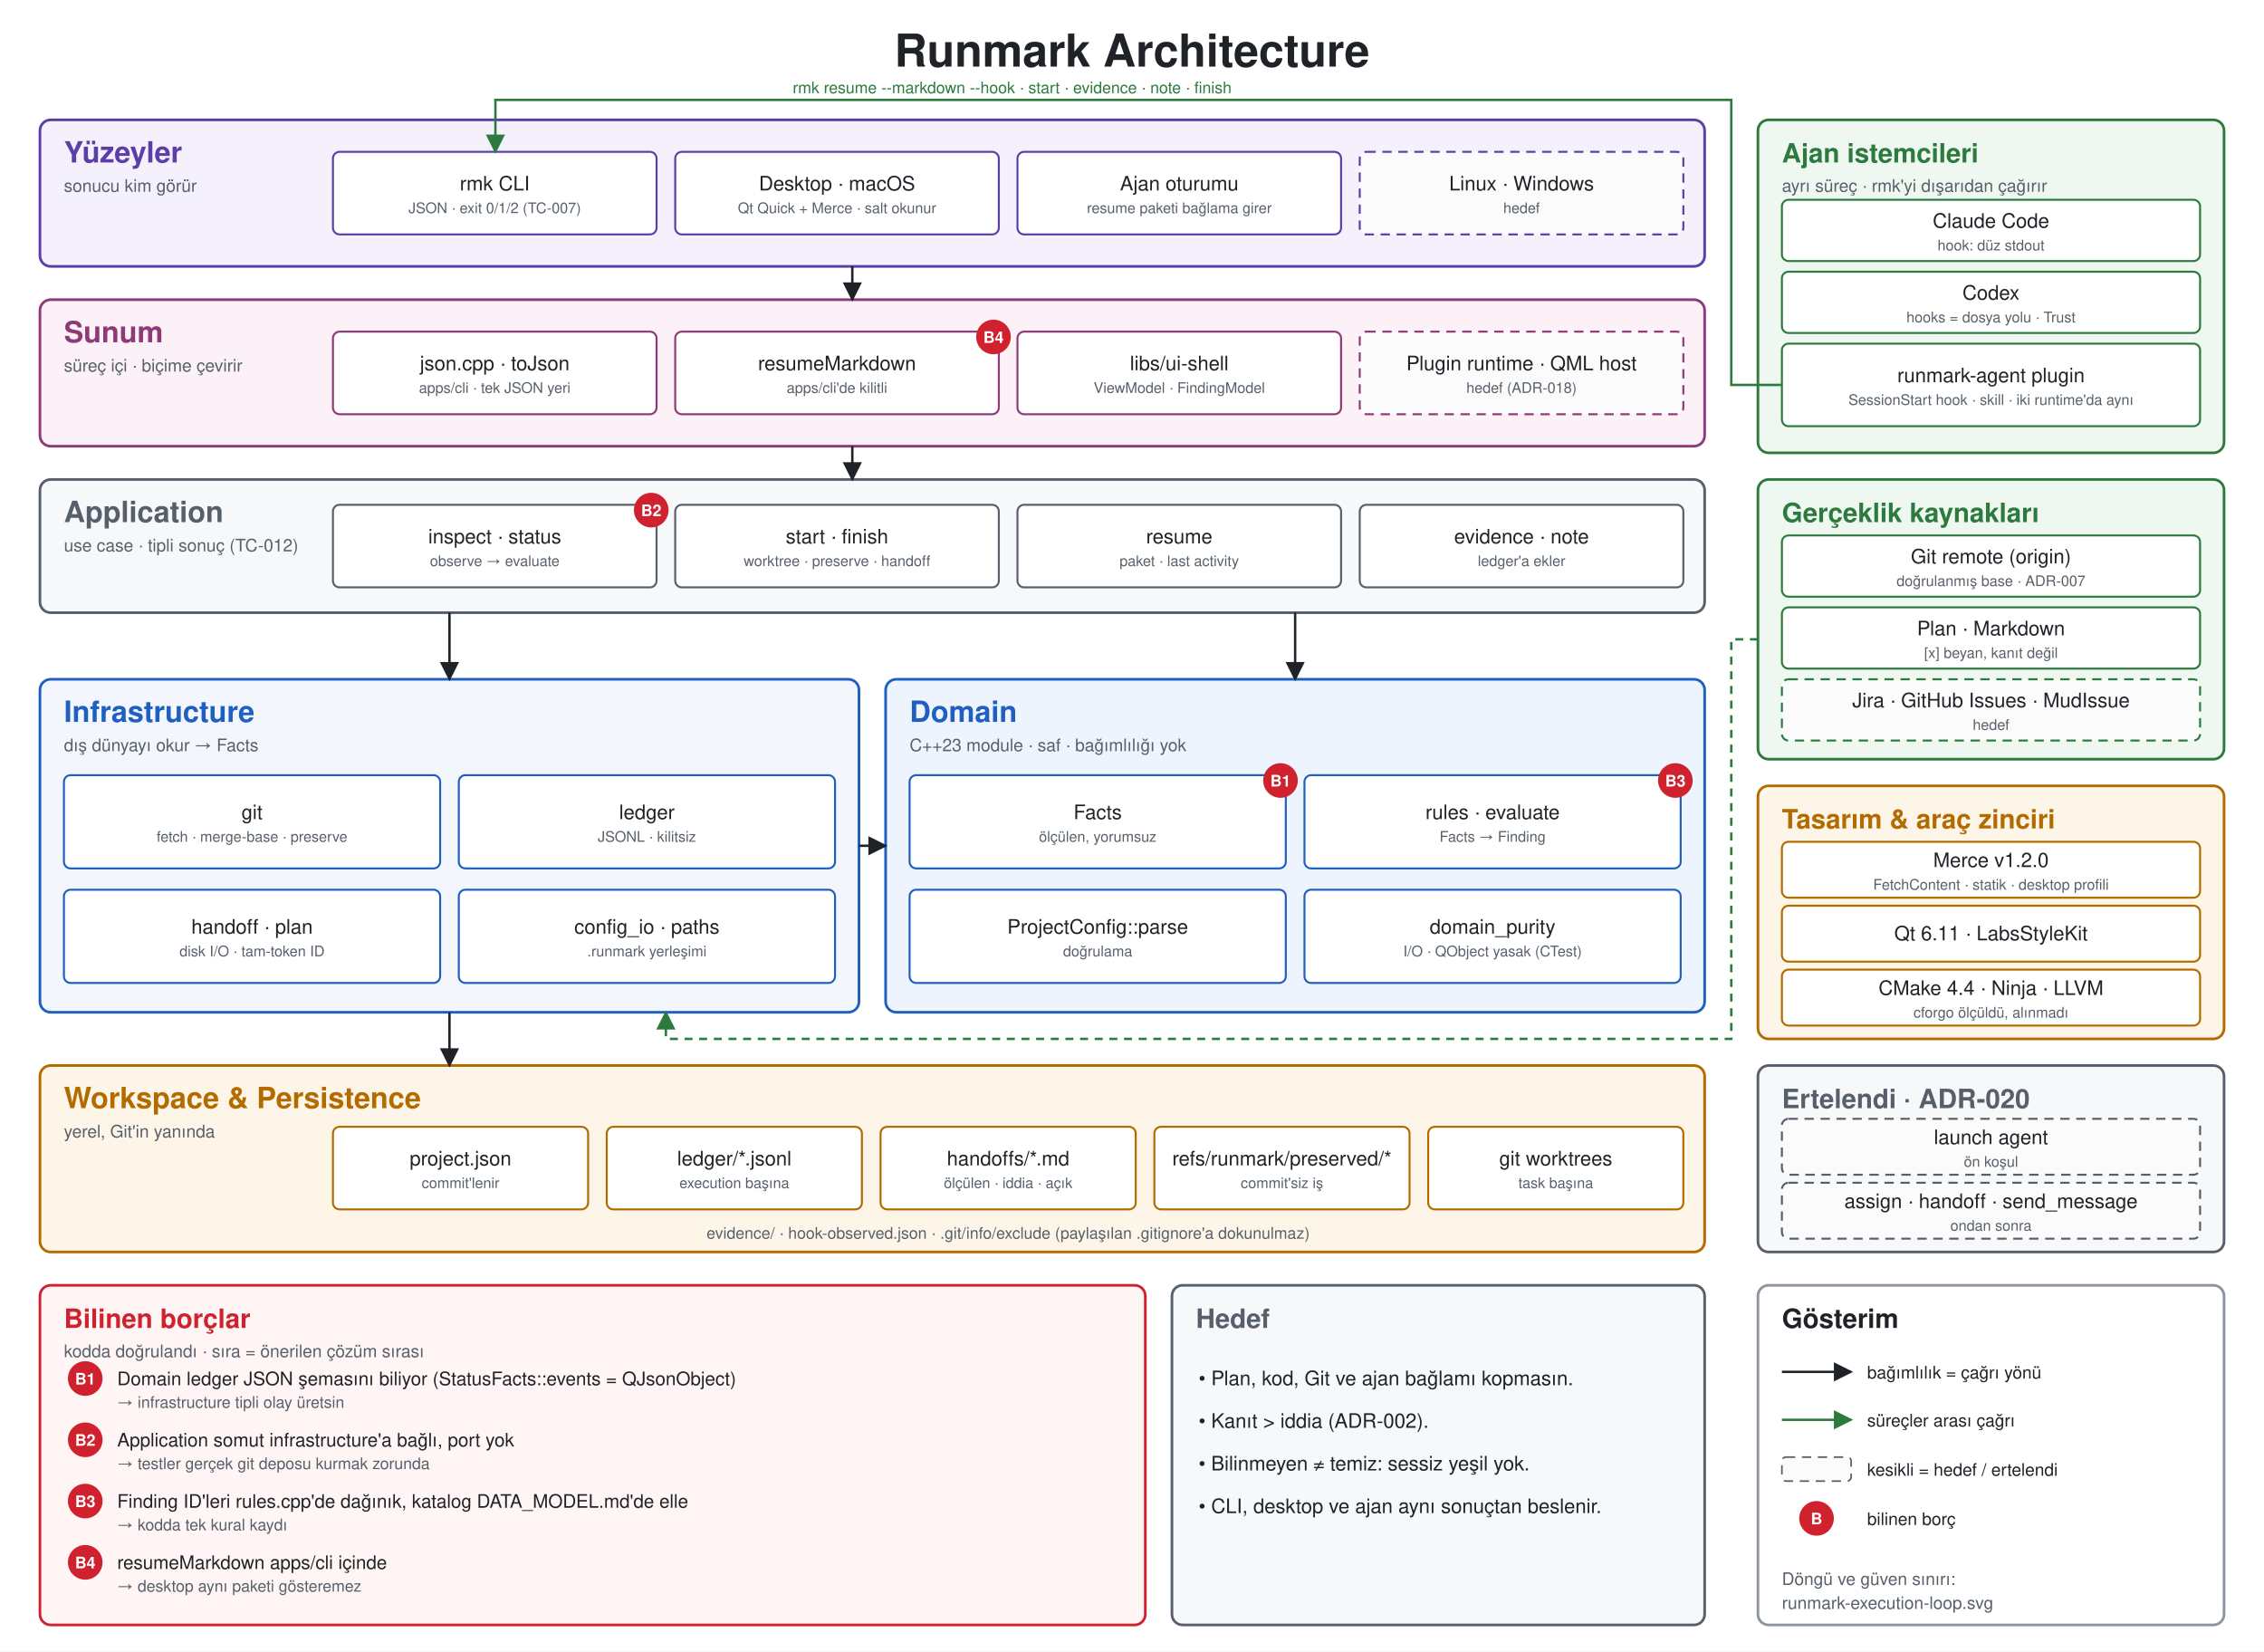
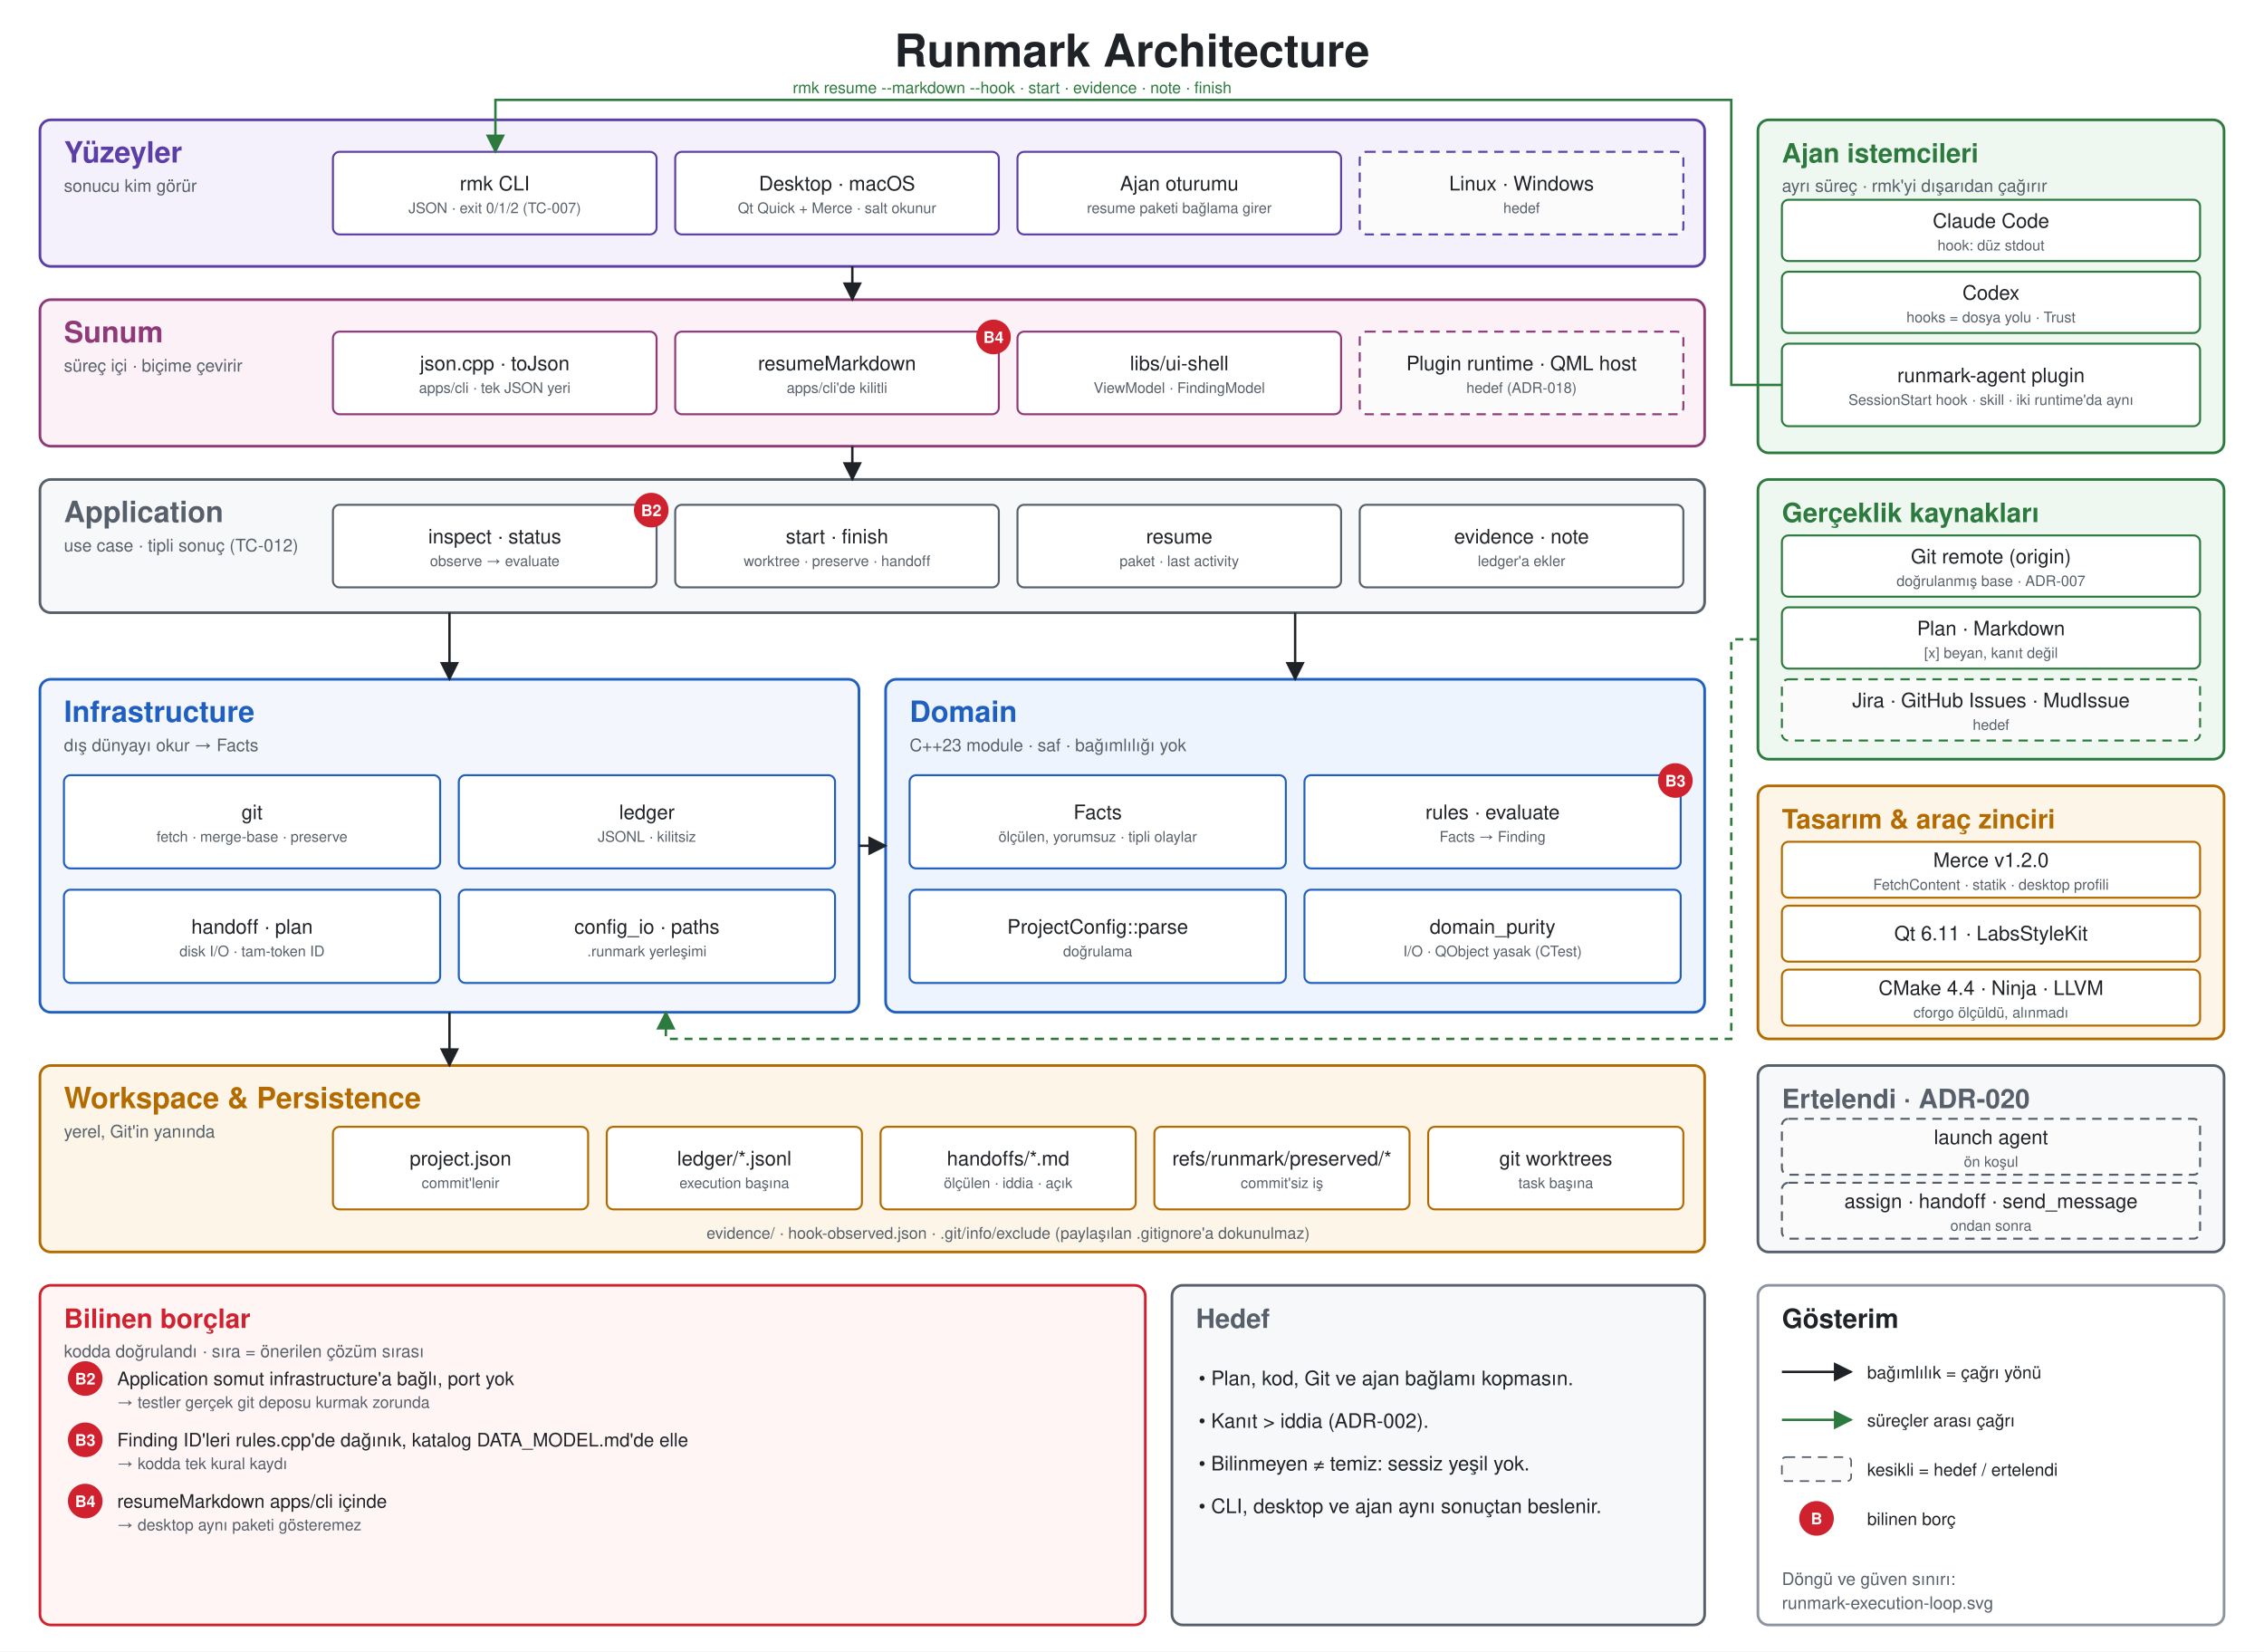
<svg xmlns="http://www.w3.org/2000/svg" width="1700" height="1240" viewBox="0 0 1700 1240" font-family="-apple-system, 'Segoe UI', Helvetica, Arial, sans-serif">
  <defs>
    <marker id="a" viewBox="0 0 10 10" refX="9" refY="5" markerWidth="8" markerHeight="8" orient="auto-start-reverse">
      <path d="M0,0 L10,5 L0,10 z" fill="context-stroke" />
    </marker>
  </defs>
  <rect width="1700" height="1240" fill="#ffffff" />
  <text x="850.0" y="50" font-size="34" fill="#1f2328" font-weight="bold" text-anchor="middle">Runmark Architecture</text>
  <rect x="30" y="90" width="1250" height="110" rx="8" fill="#f4f0fc" stroke="#5b3fa6" stroke-width="2" />
  <text x="48" y="122" font-size="22" fill="#5b3fa6" font-weight="bold" text-anchor="start">Yüzeyler</text>
  <text x="48" y="144" font-size="13" fill="#57606a" text-anchor="start">sonucu kim görür</text>
  <rect x="250.0" y="114" width="243.0" height="62" rx="5" fill="#ffffff" stroke="#5b3fa6" stroke-width="1.5" />
  <text x="371.5" y="143.0" font-size="15" fill="#1f2328" text-anchor="middle">rmk CLI</text>
  <text x="371.5" y="160.0" font-size="11" fill="#57606a" text-anchor="middle">JSON · exit 0/1/2 (TC-007)</text>
  <rect x="507.0" y="114" width="243.0" height="62" rx="5" fill="#ffffff" stroke="#5b3fa6" stroke-width="1.5" />
  <text x="628.5" y="143.0" font-size="15" fill="#1f2328" text-anchor="middle">Desktop · macOS</text>
  <text x="628.5" y="160.0" font-size="11" fill="#57606a" text-anchor="middle">Qt Quick + Merce · salt okunur</text>
  <rect x="764.0" y="114" width="243.0" height="62" rx="5" fill="#ffffff" stroke="#5b3fa6" stroke-width="1.5" />
  <text x="885.5" y="143.0" font-size="15" fill="#1f2328" text-anchor="middle">Ajan oturumu</text>
  <text x="885.5" y="160.0" font-size="11" fill="#57606a" text-anchor="middle">resume paketi bağlama girer</text>
  <rect x="1021.0" y="114" width="243.0" height="62" rx="5" fill="#fbfbfb" stroke="#5b3fa6" stroke-width="1.5" stroke-dasharray="7 5" />
  <text x="1142.5" y="143.0" font-size="15" fill="#1f2328" text-anchor="middle">Linux · Windows</text>
  <text x="1142.5" y="160.0" font-size="11" fill="#57606a" text-anchor="middle">hedef</text>
  <rect x="30" y="225" width="1250" height="110" rx="8" fill="#fbf1f7" stroke="#8e3a78" stroke-width="2" />
  <text x="48" y="257" font-size="22" fill="#8e3a78" font-weight="bold" text-anchor="start">Sunum</text>
  <text x="48" y="279" font-size="13" fill="#57606a" text-anchor="start">süreç içi · biçime çevirir</text>
  <rect x="250.0" y="249" width="243.0" height="62" rx="5" fill="#ffffff" stroke="#8e3a78" stroke-width="1.5" />
  <text x="371.5" y="278.0" font-size="15" fill="#1f2328" text-anchor="middle">json.cpp · toJson</text>
  <text x="371.5" y="295.0" font-size="11" fill="#57606a" text-anchor="middle">apps/cli · tek JSON yeri</text>
  <rect x="507.0" y="249" width="243.0" height="62" rx="5" fill="#ffffff" stroke="#8e3a78" stroke-width="1.5" />
  <text x="628.5" y="278.0" font-size="15" fill="#1f2328" text-anchor="middle">resumeMarkdown</text>
  <text x="628.5" y="295.0" font-size="11" fill="#57606a" text-anchor="middle">apps/cli'de kilitli</text>
  <circle cx="746.0" cy="253" r="13" fill="#cf222e" />
  <text x="746.0" y="257.5" font-size="12" fill="#ffffff" font-weight="bold" text-anchor="middle">B4</text>
  <rect x="764.0" y="249" width="243.0" height="62" rx="5" fill="#ffffff" stroke="#8e3a78" stroke-width="1.5" />
  <text x="885.5" y="278.0" font-size="15" fill="#1f2328" text-anchor="middle">libs/ui-shell</text>
  <text x="885.5" y="295.0" font-size="11" fill="#57606a" text-anchor="middle">ViewModel · FindingModel</text>
  <rect x="1021.0" y="249" width="243.0" height="62" rx="5" fill="#fbfbfb" stroke="#8e3a78" stroke-width="1.5" stroke-dasharray="7 5" />
  <text x="1142.5" y="278.0" font-size="15" fill="#1f2328" text-anchor="middle">Plugin runtime · QML host</text>
  <text x="1142.5" y="295.0" font-size="11" fill="#57606a" text-anchor="middle">hedef (ADR-018)</text>
  <rect x="30" y="360" width="1250" height="100" rx="8" fill="#f6f8fa" stroke="#57606a" stroke-width="2" />
  <text x="48" y="392" font-size="22" fill="#57606a" font-weight="bold" text-anchor="start">Application</text>
  <text x="48" y="414" font-size="13" fill="#57606a" text-anchor="start">use case · tipli sonuç (TC-012)</text>
  <rect x="250.0" y="379" width="243.0" height="62" rx="5" fill="#ffffff" stroke="#57606a" stroke-width="1.5" />
  <text x="371.5" y="408.0" font-size="15" fill="#1f2328" text-anchor="middle">inspect · status</text>
  <text x="371.5" y="425.0" font-size="11" fill="#57606a" text-anchor="middle">observe → evaluate</text>
  <circle cx="489.0" cy="383" r="13" fill="#cf222e" />
  <text x="489.0" y="387.5" font-size="12" fill="#ffffff" font-weight="bold" text-anchor="middle">B2</text>
  <rect x="507.0" y="379" width="243.0" height="62" rx="5" fill="#ffffff" stroke="#57606a" stroke-width="1.5" />
  <text x="628.5" y="408.0" font-size="15" fill="#1f2328" text-anchor="middle">start · finish</text>
  <text x="628.5" y="425.0" font-size="11" fill="#57606a" text-anchor="middle">worktree · preserve · handoff</text>
  <rect x="764.0" y="379" width="243.0" height="62" rx="5" fill="#ffffff" stroke="#57606a" stroke-width="1.5" />
  <text x="885.5" y="408.0" font-size="15" fill="#1f2328" text-anchor="middle">resume</text>
  <text x="885.5" y="425.0" font-size="11" fill="#57606a" text-anchor="middle">paket · last activity</text>
  <rect x="1021.0" y="379" width="243.0" height="62" rx="5" fill="#ffffff" stroke="#57606a" stroke-width="1.5" />
  <text x="1142.5" y="408.0" font-size="15" fill="#1f2328" text-anchor="middle">evidence · note</text>
  <text x="1142.5" y="425.0" font-size="11" fill="#57606a" text-anchor="middle">ledger'a ekler</text>
  <rect x="30" y="510" width="615.0" height="250" rx="8" fill="#f3f7fd" stroke="#1f5fbf" stroke-width="2" />
  <text x="48" y="542" font-size="22" fill="#1f5fbf" font-weight="bold" text-anchor="start">Infrastructure</text>
  <text x="48" y="564" font-size="13" fill="#57606a" text-anchor="start">dış dünyayı okur → Facts</text>
  <rect x="665.0" y="510" width="615.0" height="250" rx="8" fill="#eef4fd" stroke="#1f5fbf" stroke-width="2" />
  <text x="683.0" y="542" font-size="22" fill="#1f5fbf" font-weight="bold" text-anchor="start">Domain</text>
  <text x="683.0" y="564" font-size="13" fill="#57606a" text-anchor="start">C++23 module · saf · bağımlılığı yok</text>
  <rect x="48.0" y="582" width="282.5" height="70" rx="5" fill="#ffffff" stroke="#1f5fbf" stroke-width="1.5" />
  <text x="189.25" y="615.0" font-size="15" fill="#1f2328" text-anchor="middle">git</text>
  <text x="189.25" y="632.0" font-size="11" fill="#57606a" text-anchor="middle">fetch · merge-base · preserve</text>
  <rect x="344.5" y="582" width="282.5" height="70" rx="5" fill="#ffffff" stroke="#1f5fbf" stroke-width="1.5" />
  <text x="485.75" y="615.0" font-size="15" fill="#1f2328" text-anchor="middle">ledger</text>
  <text x="485.75" y="632.0" font-size="11" fill="#57606a" text-anchor="middle">JSONL · kilitsiz</text>
  <rect x="48.0" y="668" width="282.5" height="70" rx="5" fill="#ffffff" stroke="#1f5fbf" stroke-width="1.5" />
  <text x="189.25" y="701.0" font-size="15" fill="#1f2328" text-anchor="middle">handoff · plan</text>
  <text x="189.25" y="718.0" font-size="11" fill="#57606a" text-anchor="middle">disk I/O · tam-token ID</text>
  <rect x="344.5" y="668" width="282.5" height="70" rx="5" fill="#ffffff" stroke="#1f5fbf" stroke-width="1.5" />
  <text x="485.75" y="701.0" font-size="15" fill="#1f2328" text-anchor="middle">config_io · paths</text>
  <text x="485.75" y="718.0" font-size="11" fill="#57606a" text-anchor="middle">.runmark yerleşimi</text>
  <rect x="683.0" y="582" width="282.5" height="70" rx="5" fill="#ffffff" stroke="#1f5fbf" stroke-width="1.5" />
  <text x="824.25" y="615.0" font-size="15" fill="#1f2328" text-anchor="middle">Facts</text>
-   <text x="824.25" y="632.0" font-size="11" fill="#57606a" text-anchor="middle">ölçülen, yorumsuz</text>
-   <circle cx="961.5" cy="586" r="13" fill="#cf222e" />
-   <text x="961.5" y="590.5" font-size="12" fill="#ffffff" font-weight="bold" text-anchor="middle">B1</text>
+   <text x="824.25" y="632.0" font-size="11" fill="#57606a" text-anchor="middle">ölçülen, yorumsuz · tipli olaylar</text>
  <rect x="979.5" y="582" width="282.5" height="70" rx="5" fill="#ffffff" stroke="#1f5fbf" stroke-width="1.5" />
  <text x="1120.75" y="615.0" font-size="15" fill="#1f2328" text-anchor="middle">rules · evaluate</text>
  <text x="1120.75" y="632.0" font-size="11" fill="#57606a" text-anchor="middle">Facts → Finding</text>
  <circle cx="1258.0" cy="586" r="13" fill="#cf222e" />
  <text x="1258.0" y="590.5" font-size="12" fill="#ffffff" font-weight="bold" text-anchor="middle">B3</text>
  <rect x="683.0" y="668" width="282.5" height="70" rx="5" fill="#ffffff" stroke="#1f5fbf" stroke-width="1.5" />
  <text x="824.25" y="701.0" font-size="15" fill="#1f2328" text-anchor="middle">ProjectConfig::parse</text>
  <text x="824.25" y="718.0" font-size="11" fill="#57606a" text-anchor="middle">doğrulama</text>
  <rect x="979.5" y="668" width="282.5" height="70" rx="5" fill="#ffffff" stroke="#1f5fbf" stroke-width="1.5" />
  <text x="1120.75" y="701.0" font-size="15" fill="#1f2328" text-anchor="middle">domain_purity</text>
  <text x="1120.75" y="718.0" font-size="11" fill="#57606a" text-anchor="middle">I/O · QObject yasak (CTest)</text>
  <rect x="30" y="800" width="1250" height="140" rx="8" fill="#fdf5e8" stroke="#b36b00" stroke-width="2" />
  <text x="48" y="832" font-size="22" fill="#b36b00" font-weight="bold" text-anchor="start">Workspace &amp; Persistence</text>
  <text x="48" y="854" font-size="13" fill="#57606a" text-anchor="start">yerel, Git'in yanında</text>
  <rect x="250.0" y="846" width="191.6" height="62" rx="5" fill="#ffffff" stroke="#b36b00" stroke-width="1.5" />
  <text x="345.8" y="875.0" font-size="15" fill="#1f2328" text-anchor="middle">project.json</text>
  <text x="345.8" y="892.0" font-size="11" fill="#57606a" text-anchor="middle">commit'lenir</text>
  <rect x="455.6" y="846" width="191.6" height="62" rx="5" fill="#ffffff" stroke="#b36b00" stroke-width="1.5" />
  <text x="551.4" y="875.0" font-size="15" fill="#1f2328" text-anchor="middle">ledger/*.jsonl</text>
  <text x="551.4" y="892.0" font-size="11" fill="#57606a" text-anchor="middle">execution başına</text>
  <rect x="661.2" y="846" width="191.6" height="62" rx="5" fill="#ffffff" stroke="#b36b00" stroke-width="1.5" />
  <text x="757.0" y="875.0" font-size="15" fill="#1f2328" text-anchor="middle">handoffs/*.md</text>
  <text x="757.0" y="892.0" font-size="11" fill="#57606a" text-anchor="middle">ölçülen · iddia · açık</text>
  <rect x="866.8" y="846" width="191.6" height="62" rx="5" fill="#ffffff" stroke="#b36b00" stroke-width="1.5" />
  <text x="962.6" y="875.0" font-size="15" fill="#1f2328" text-anchor="middle">refs/runmark/preserved/*</text>
  <text x="962.6" y="892.0" font-size="11" fill="#57606a" text-anchor="middle">commit'siz iş</text>
  <rect x="1072.4" y="846" width="191.6" height="62" rx="5" fill="#ffffff" stroke="#b36b00" stroke-width="1.5" />
  <text x="1168.2" y="875.0" font-size="15" fill="#1f2328" text-anchor="middle">git worktrees</text>
  <text x="1168.2" y="892.0" font-size="11" fill="#57606a" text-anchor="middle">task başına</text>
  <text x="757.0" y="930" font-size="12" fill="#57606a" text-anchor="middle">evidence/ · hook-observed.json · .git/info/exclude (paylaşılan .gitignore'a dokunulmaz)</text>
  <path d="M640,200 V225" fill="none" stroke="#1f2328" stroke-width="1.8" marker-end="url(#a)" />
  <path d="M640,335 V360" fill="none" stroke="#1f2328" stroke-width="1.8" marker-end="url(#a)" />
  <path d="M337.5,460 V510" fill="none" stroke="#1f2328" stroke-width="1.8" marker-end="url(#a)" />
  <path d="M972.5,460 V510" fill="none" stroke="#1f2328" stroke-width="1.8" marker-end="url(#a)" />
  <path d="M645.0,635 H665.0" fill="none" stroke="#1f2328" stroke-width="1.8" marker-end="url(#a)" />
  <path d="M337.5,760 V800" fill="none" stroke="#1f2328" stroke-width="1.8" marker-end="url(#a)" />
  <rect x="1320" y="90" width="350" height="250" rx="8" fill="#eef8f0" stroke="#2d7a3e" stroke-width="2" />
  <text x="1338" y="122" font-size="20" fill="#2d7a3e" font-weight="bold" text-anchor="start">Ajan istemcileri</text>
  <text x="1338" y="144" font-size="13" fill="#57606a" text-anchor="start">ayrı süreç · rmk'yi dışarıdan çağırır</text>
  <rect x="1338" y="150" width="314" height="46" rx="5" fill="#ffffff" stroke="#2d7a3e" stroke-width="1.5" />
  <text x="1495.0" y="171.0" font-size="15" fill="#1f2328" text-anchor="middle">Claude Code</text>
  <text x="1495.0" y="188.0" font-size="11" fill="#57606a" text-anchor="middle">hook: düz stdout</text>
  <rect x="1338" y="204" width="314" height="46" rx="5" fill="#ffffff" stroke="#2d7a3e" stroke-width="1.5" />
  <text x="1495.0" y="225.0" font-size="15" fill="#1f2328" text-anchor="middle">Codex</text>
  <text x="1495.0" y="242.0" font-size="11" fill="#57606a" text-anchor="middle">hooks = dosya yolu · Trust</text>
  <rect x="1338" y="258" width="314" height="62" rx="5" fill="#ffffff" stroke="#2d7a3e" stroke-width="1.5" />
  <text x="1495.0" y="287.0" font-size="15" fill="#1f2328" text-anchor="middle">runmark-agent plugin</text>
  <text x="1495.0" y="304.0" font-size="11" fill="#57606a" text-anchor="middle">SessionStart hook · skill · iki runtime'da aynı</text>
  <path d="M1338,289 H1300 V75 H372 V114" fill="none" stroke="#2d7a3e" stroke-width="1.8" marker-end="url(#a)" />
  <text x="760" y="70" font-size="12" fill="#2d7a3e" text-anchor="middle">rmk resume --markdown --hook · start · evidence · note · finish</text>
  <rect x="1320" y="360" width="350" height="210" rx="8" fill="#eef8f0" stroke="#2d7a3e" stroke-width="2" />
  <text x="1338" y="392" font-size="20" fill="#2d7a3e" font-weight="bold" text-anchor="start">Gerçeklik kaynakları</text>
  <rect x="1338" y="402" width="314" height="46" rx="5" fill="#ffffff" stroke="#2d7a3e" stroke-width="1.5" />
  <text x="1495.0" y="423.0" font-size="15" fill="#1f2328" text-anchor="middle">Git remote (origin)</text>
  <text x="1495.0" y="440.0" font-size="11" fill="#57606a" text-anchor="middle">doğrulanmış base · ADR-007</text>
  <rect x="1338" y="456" width="314" height="46" rx="5" fill="#ffffff" stroke="#2d7a3e" stroke-width="1.5" />
  <text x="1495.0" y="477.0" font-size="15" fill="#1f2328" text-anchor="middle">Plan · Markdown</text>
  <text x="1495.0" y="494.0" font-size="11" fill="#57606a" text-anchor="middle">[x] beyan, kanıt değil</text>
  <rect x="1338" y="510" width="314" height="46" rx="5" fill="#fbfbfb" stroke="#2d7a3e" stroke-width="1.5" stroke-dasharray="7 5" />
  <text x="1495.0" y="531.0" font-size="15" fill="#1f2328" text-anchor="middle">Jira · GitHub Issues · MudIssue</text>
  <text x="1495.0" y="548.0" font-size="11" fill="#57606a" text-anchor="middle">hedef</text>
  <path d="M1320,480 H1300 V780 H500 V760" fill="none" stroke="#2d7a3e" stroke-width="1.8" stroke-dasharray="6 5" marker-end="url(#a)" />
  <rect x="1320" y="590" width="350" height="190" rx="8" fill="#fdf5e8" stroke="#b36b00" stroke-width="2" />
  <text x="1338" y="622" font-size="20" fill="#b36b00" font-weight="bold" text-anchor="start">Tasarım &amp; araç zinciri</text>
  <rect x="1338" y="632" width="314" height="42" rx="5" fill="#ffffff" stroke="#b36b00" stroke-width="1.5" />
  <text x="1495.0" y="651.0" font-size="15" fill="#1f2328" text-anchor="middle">Merce v1.2.0</text>
  <text x="1495.0" y="668.0" font-size="11" fill="#57606a" text-anchor="middle">FetchContent · statik · desktop profili</text>
  <rect x="1338" y="680" width="314" height="42" rx="5" fill="#ffffff" stroke="#b36b00" stroke-width="1.5" />
  <text x="1495.0" y="706.0" font-size="15" fill="#1f2328" text-anchor="middle">Qt 6.11 · LabsStyleKit</text>
  <rect x="1338" y="728" width="314" height="42" rx="5" fill="#ffffff" stroke="#b36b00" stroke-width="1.5" />
  <text x="1495.0" y="747.0" font-size="15" fill="#1f2328" text-anchor="middle">CMake 4.4 · Ninja · LLVM</text>
  <text x="1495.0" y="764.0" font-size="11" fill="#57606a" text-anchor="middle">cforgo ölçüldü, alınmadı</text>
  <rect x="1320" y="800" width="350" height="140" rx="8" fill="#f6f8fa" stroke="#57606a" stroke-width="2" />
  <text x="1338" y="832" font-size="20" fill="#57606a" font-weight="bold" text-anchor="start">Ertelendi · ADR-020</text>
  <rect x="1338" y="840" width="314" height="42" rx="5" fill="#fbfbfb" stroke="#57606a" stroke-width="1.5" stroke-dasharray="7 5" />
  <text x="1495.0" y="859.0" font-size="15" fill="#1f2328" text-anchor="middle">launch agent</text>
  <text x="1495.0" y="876.0" font-size="11" fill="#57606a" text-anchor="middle">ön koşul</text>
  <rect x="1338" y="888" width="314" height="42" rx="5" fill="#fbfbfb" stroke="#57606a" stroke-width="1.5" stroke-dasharray="7 5" />
  <text x="1495.0" y="907.0" font-size="15" fill="#1f2328" text-anchor="middle">assign · handoff · send_message</text>
  <text x="1495.0" y="924.0" font-size="11" fill="#57606a" text-anchor="middle">ondan sonra</text>
  <rect x="30" y="965" width="830" height="255" rx="8" fill="#fff5f5" stroke="#cf222e" stroke-width="2" />
  <text x="48" y="997" font-size="20" fill="#cf222e" font-weight="bold" text-anchor="start">Bilinen borçlar</text>
  <text x="48" y="1019" font-size="13" fill="#57606a" text-anchor="start">kodda doğrulandı · sıra = önerilen çözüm sırası</text>
  <circle cx="64" cy="1035" r="13" fill="#cf222e" />
-   <text x="64" y="1039.5" font-size="12" fill="#ffffff" font-weight="bold" text-anchor="middle">B1</text>
-   <text x="88" y="1040" font-size="14" fill="#1f2328" text-anchor="start">Domain ledger JSON şemasını biliyor (StatusFacts::events = QJsonObject)</text>
-   <text x="88" y="1057" font-size="12" fill="#57606a" text-anchor="start">→ infrastructure tipli olay üretsin</text>
+   <text x="64" y="1039.5" font-size="12" fill="#ffffff" font-weight="bold" text-anchor="middle">B2</text>
+   <text x="88" y="1040" font-size="14" fill="#1f2328" text-anchor="start">Application somut infrastructure'a bağlı, port yok</text>
+   <text x="88" y="1057" font-size="12" fill="#57606a" text-anchor="start">→ testler gerçek git deposu kurmak zorunda</text>
  <circle cx="64" cy="1081" r="13" fill="#cf222e" />
-   <text x="64" y="1085.5" font-size="12" fill="#ffffff" font-weight="bold" text-anchor="middle">B2</text>
-   <text x="88" y="1086" font-size="14" fill="#1f2328" text-anchor="start">Application somut infrastructure'a bağlı, port yok</text>
-   <text x="88" y="1103" font-size="12" fill="#57606a" text-anchor="start">→ testler gerçek git deposu kurmak zorunda</text>
+   <text x="64" y="1085.5" font-size="12" fill="#ffffff" font-weight="bold" text-anchor="middle">B3</text>
+   <text x="88" y="1086" font-size="14" fill="#1f2328" text-anchor="start">Finding ID'leri rules.cpp'de dağınık, katalog DATA_MODEL.md'de elle</text>
+   <text x="88" y="1103" font-size="12" fill="#57606a" text-anchor="start">→ kodda tek kural kaydı</text>
  <circle cx="64" cy="1127" r="13" fill="#cf222e" />
-   <text x="64" y="1131.5" font-size="12" fill="#ffffff" font-weight="bold" text-anchor="middle">B3</text>
-   <text x="88" y="1132" font-size="14" fill="#1f2328" text-anchor="start">Finding ID'leri rules.cpp'de dağınık, katalog DATA_MODEL.md'de elle</text>
-   <text x="88" y="1149" font-size="12" fill="#57606a" text-anchor="start">→ kodda tek kural kaydı</text>
-   <circle cx="64" cy="1173" r="13" fill="#cf222e" />
-   <text x="64" y="1177.5" font-size="12" fill="#ffffff" font-weight="bold" text-anchor="middle">B4</text>
-   <text x="88" y="1178" font-size="14" fill="#1f2328" text-anchor="start">resumeMarkdown apps/cli içinde</text>
-   <text x="88" y="1195" font-size="12" fill="#57606a" text-anchor="start">→ desktop aynı paketi gösteremez</text>
+   <text x="64" y="1131.5" font-size="12" fill="#ffffff" font-weight="bold" text-anchor="middle">B4</text>
+   <text x="88" y="1132" font-size="14" fill="#1f2328" text-anchor="start">resumeMarkdown apps/cli içinde</text>
+   <text x="88" y="1149" font-size="12" fill="#57606a" text-anchor="start">→ desktop aynı paketi gösteremez</text>
  <rect x="880" y="965" width="400" height="255" rx="8" fill="#f6f8fa" stroke="#57606a" stroke-width="2" />
  <text x="898" y="997" font-size="20" fill="#57606a" font-weight="bold" text-anchor="start">Hedef</text>
  <text x="900" y="1040" font-size="15" fill="#1f2328" text-anchor="start">• Plan, kod, Git ve ajan bağlamı kopmasın.</text>
  <text x="900" y="1072" font-size="15" fill="#1f2328" text-anchor="start">• Kanıt &gt; iddia (ADR-002).</text>
  <text x="900" y="1104" font-size="15" fill="#1f2328" text-anchor="start">• Bilinmeyen ≠ temiz: sessiz yeşil yok.</text>
  <text x="900" y="1136" font-size="15" fill="#1f2328" text-anchor="start">• CLI, desktop ve ajan aynı sonuçtan beslenir.</text>
  <rect x="1320" y="965" width="350" height="255" rx="8" fill="#ffffff" stroke="#8c959f" stroke-width="2" />
  <text x="1338" y="997" font-size="20" fill="#1f2328" font-weight="bold" text-anchor="start">Gösterim</text>
  <path d="M1338,1030 H1390" fill="none" stroke="#1f2328" stroke-width="1.8" marker-end="url(#a)" />
  <text x="1402" y="1035" font-size="13" fill="#1f2328" text-anchor="start">bağımlılık = çağrı yönü</text>
  <path d="M1338,1066 H1390" fill="none" stroke="#2d7a3e" stroke-width="1.8" marker-end="url(#a)" />
  <text x="1402" y="1071" font-size="13" fill="#1f2328" text-anchor="start">süreçler arası çağrı</text>
  <rect x="1338" y="1094" width="52" height="18" rx="3" fill="#fbfbfb" stroke="#57606a" stroke-width="1.2" stroke-dasharray="7 5" />
  <text x="1402" y="1108" font-size="13" fill="#1f2328" text-anchor="start">kesikli = hedef / ertelendi</text>
  <circle cx="1364" cy="1140" r="13" fill="#cf222e" />
  <text x="1364" y="1144.5" font-size="12" fill="#ffffff" font-weight="bold" text-anchor="middle">B</text>
  <text x="1402" y="1145" font-size="13" fill="#1f2328" text-anchor="start">bilinen borç</text>
  <text x="1338" y="1190" font-size="13" fill="#57606a" text-anchor="start">Döngü ve güven sınırı:</text>
  <text x="1338" y="1208" font-size="13" fill="#57606a" text-anchor="start">runmark-execution-loop.svg</text>
</svg>
